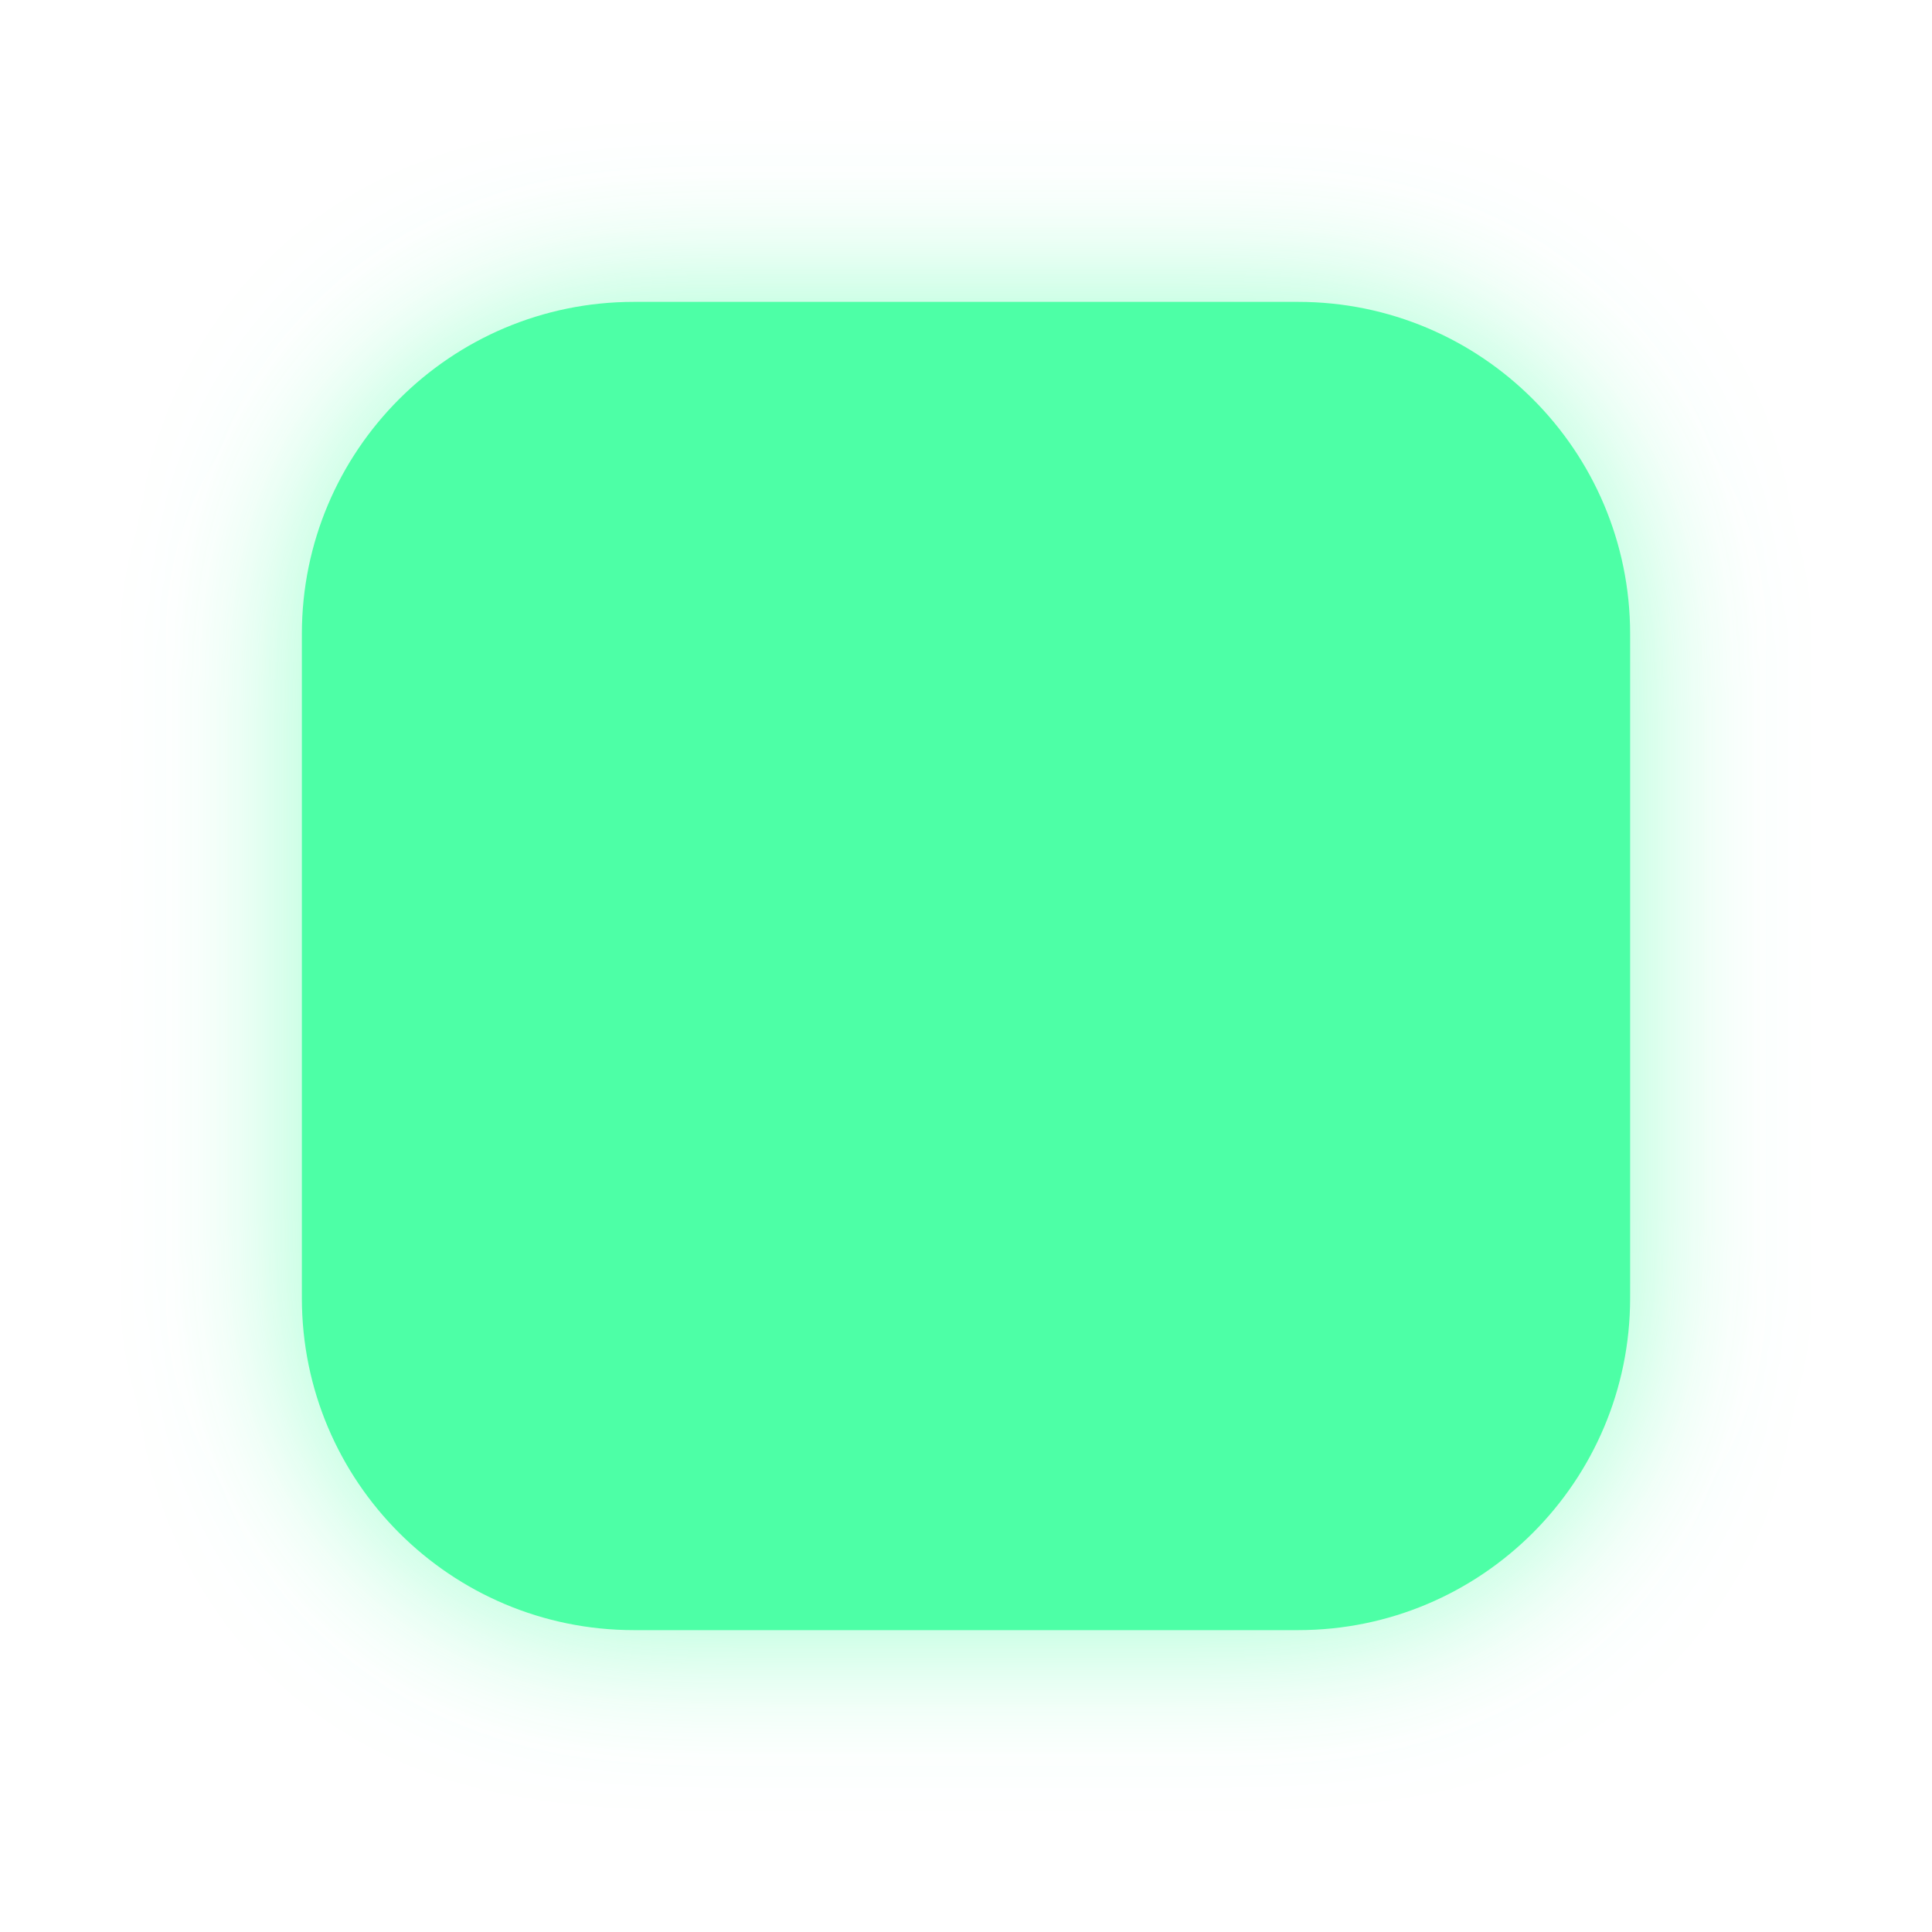
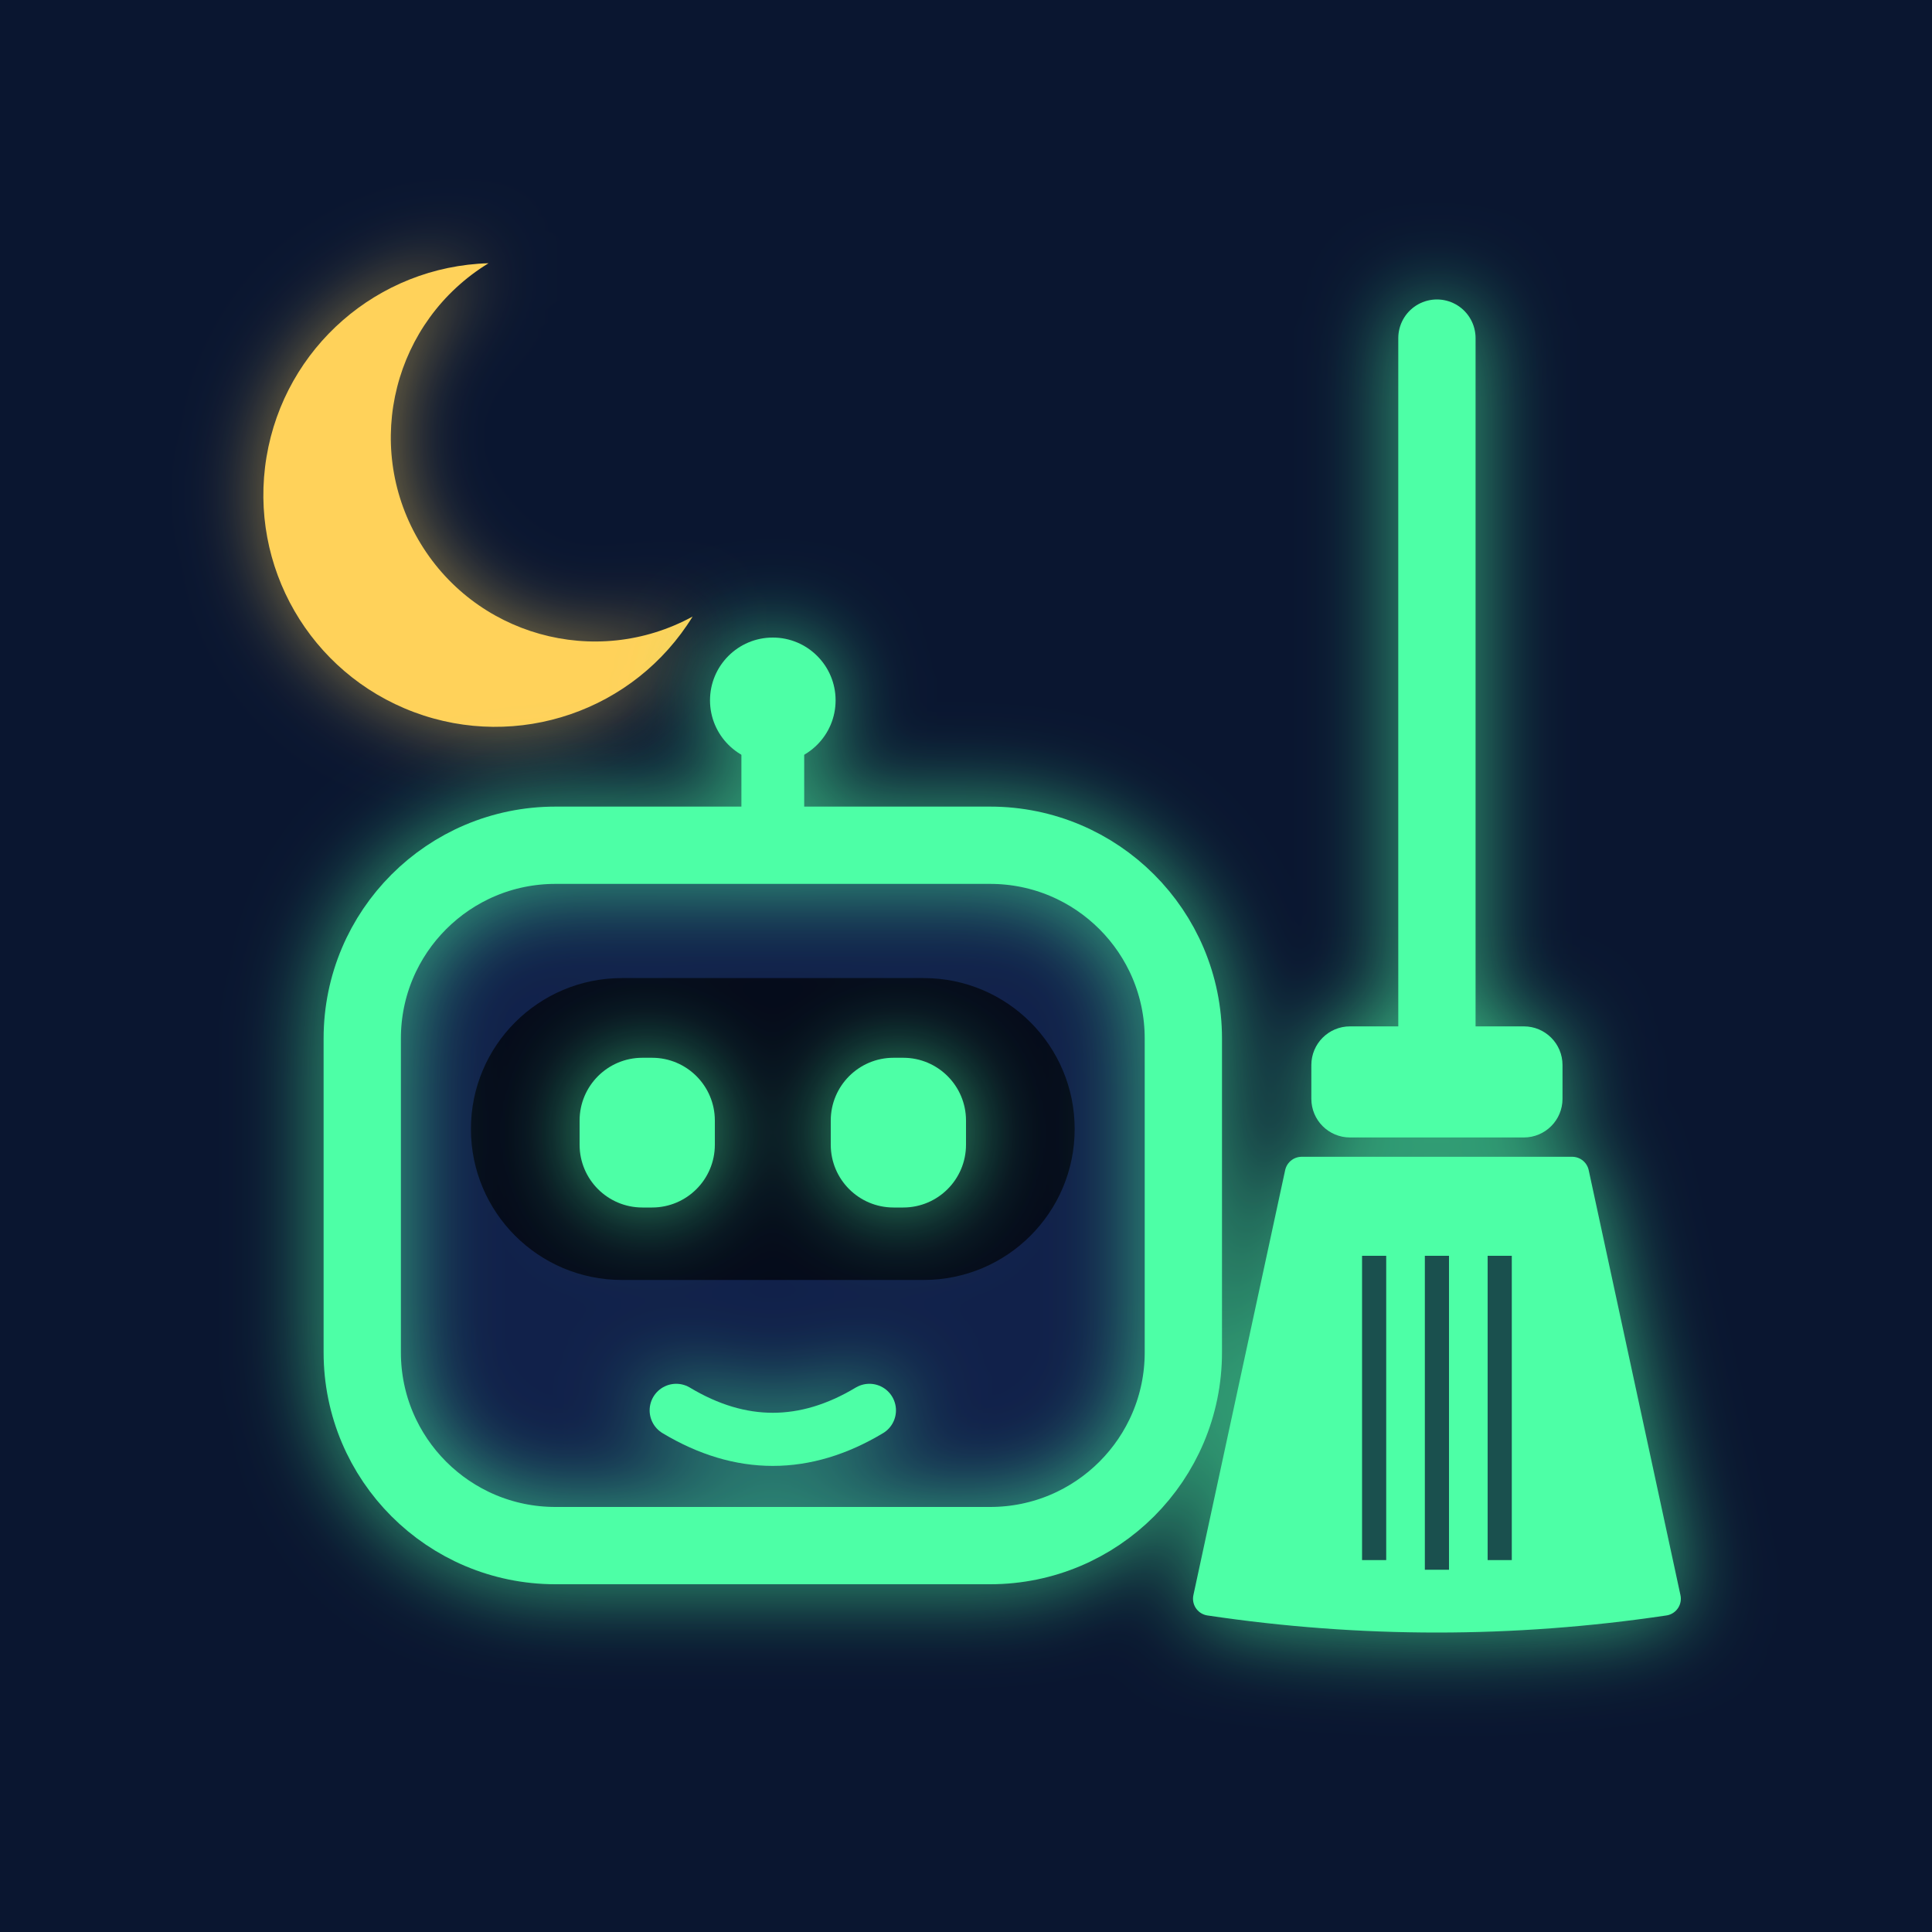
- <svg xmlns="http://www.w3.org/2000/svg" viewBox="0 0 64 64" width="64" height="64">
-   <defs>
-     <filter id="g" x="-30%" y="-30%" width="160%" height="160%">
-       <feGaussianBlur stdDeviation="2.5" />
-     </filter>
-   </defs>
-   <rect x="10" y="10" width="44" height="44" rx="11" fill="#4DFFA6" opacity=".55" filter="url(#g)" />
-   <rect x="10" y="10" width="44" height="44" rx="11" fill="#4DFFA6" />
+ <svg xmlns="http://www.w3.org/2000/svg" viewBox="0 0 64 64" width="64" height="64" role="img" aria-label="Night Shift Revenue">
+   <rect width="64" height="64" fill="#0A1630" />
+   <g transform="translate(6.4 6.4) scale(0.8)">
+     <defs>
+       <filter id="nsr-c-broom-moon-icon-dark-mglow-3" x="-40%" y="-40%" width="180%" height="180%" color-interpolation-filters="sRGB">
+         <feGaussianBlur in="SourceGraphic" stdDeviation="1.6" result="b" />
+         <feComponentTransfer in="b" result="g">
+           <feFuncA type="linear" slope="0.55" />
+         </feComponentTransfer>
+         <feMerge>
+           <feMergeNode in="g" />
+           <feMergeNode in="SourceGraphic" />
+         </feMerge>
+       </filter>
+     </defs>
+     <g filter="url(#nsr-c-broom-moon-icon-dark-mglow-3)">
+       <path d="M12.23 2.9A9.6 9.6 0 1 0 20.68 17.53A8.45 8.45 0 0 1 12.23 2.9Z" fill="#FFD25A" />
+     </g>
+     <path d="M15 27H33A8 8 0 0 1 41 35V48A8 8 0 0 1 33 56H15A8 8 0 0 1 7 48V35A8 8 0 0 1 15 27Z" fill="#11214A" />
+     <path d="M17.75 32.5H30.25A6.25 6.25 0 0 1 36.5 38.75V38.75A6.25 6.25 0 0 1 30.25 45H17.75A6.25 6.25 0 0 1 11.5 38.75V38.75A6.25 6.25 0 0 1 17.75 32.5Z" fill="#050B1A" />
+     <defs>
+       <filter id="nsr-c-broom-moon-icon-dark-glow-4" x="-40%" y="-40%" width="180%" height="180%" color-interpolation-filters="sRGB">
+         <feGaussianBlur in="SourceGraphic" stdDeviation="1.8" result="b" />
+         <feComponentTransfer in="b" result="g">
+           <feFuncA type="linear" slope="0.7" />
+         </feComponentTransfer>
+         <feMerge>
+           <feMergeNode in="g" />
+           <feMergeNode in="SourceGraphic" />
+         </feMerge>
+       </filter>
+     </defs>
+     <g filter="url(#nsr-c-broom-moon-icon-dark-glow-4)">
+       <path d="M15 27H33A8 8 0 0 1 41 35V48A8 8 0 0 1 33 56H15A8 8 0 0 1 7 48V35A8 8 0 0 1 15 27Z" fill="none" stroke="#4DFFA6" stroke-width="3.2" />
+       <path d="M24 27V22.5" stroke="#4DFFA6" stroke-width="2.6" stroke-linecap="round" />
+       <circle cx="24" cy="21" r="2.6" fill="#4DFFA6" />
+       <rect x="16" y="35.8" width="5.6" height="6.2" rx="2.6" fill="#4DFFA6" />
+       <rect x="26.4" y="35.8" width="5.6" height="6.2" rx="2.6" fill="#4DFFA6" />
+       <path d="M20 50.4q4 2.4 8 0" fill="none" stroke="#4DFFA6" stroke-width="2.2" stroke-linecap="round" />
+       <path d="M51.5 6V37" stroke="#4DFFA6" stroke-width="3.2" stroke-linecap="round" />
+       <path d="M47.9 34.5H55.1A1.6 1.6 0 0 1 56.7 36.1V37.5A1.6 1.6 0 0 1 55.1 39.1H47.9A1.6 1.6 0 0 1 46.3 37.5V36.1A1.6 1.6 0 0 1 47.9 34.5Z" fill="#4DFFA6" />
+       <path d="M45.9 40.6H57.1L60.9 58.2Q51.5 59.6 42.1 58.2Z" fill="#4DFFA6" stroke="#4DFFA6" stroke-width="1.4" stroke-linejoin="round" />
+       <path d="M48.9 44V56.6M54.1 44V56.6M51.5 44V57" stroke="#0A1630" stroke-width="1" opacity=".75" />
+     </g>
+   </g>
</svg>
